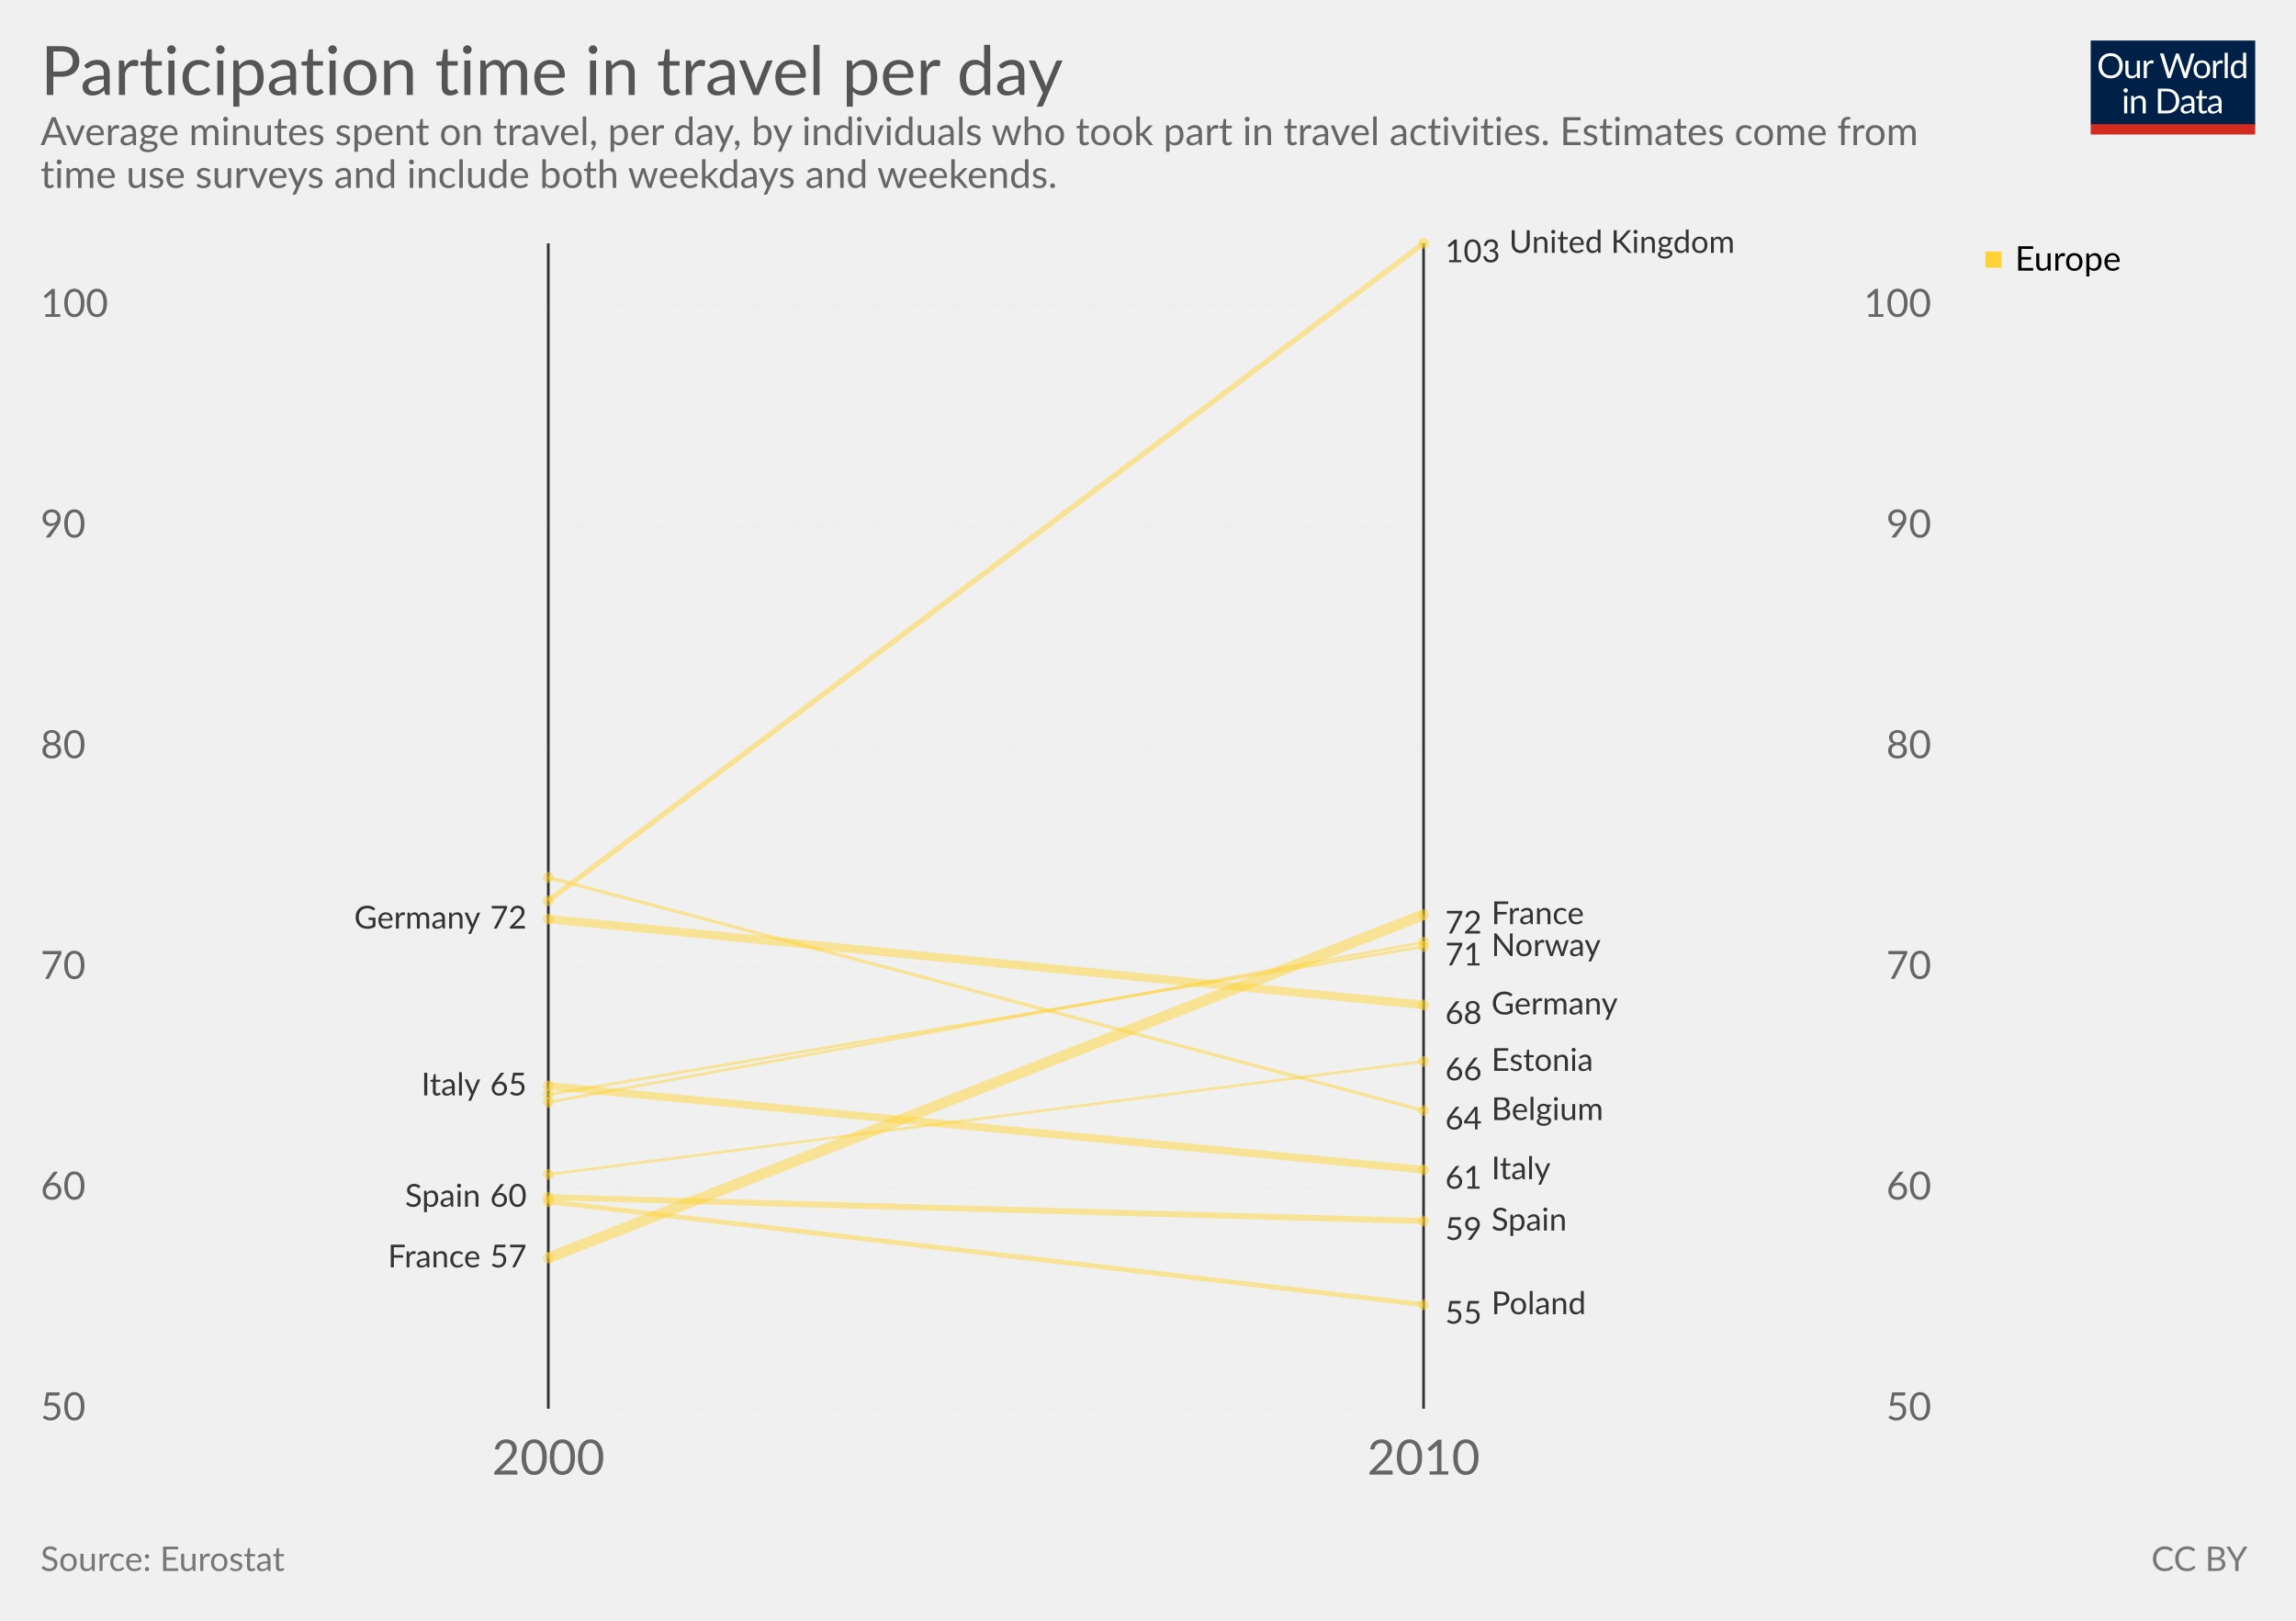
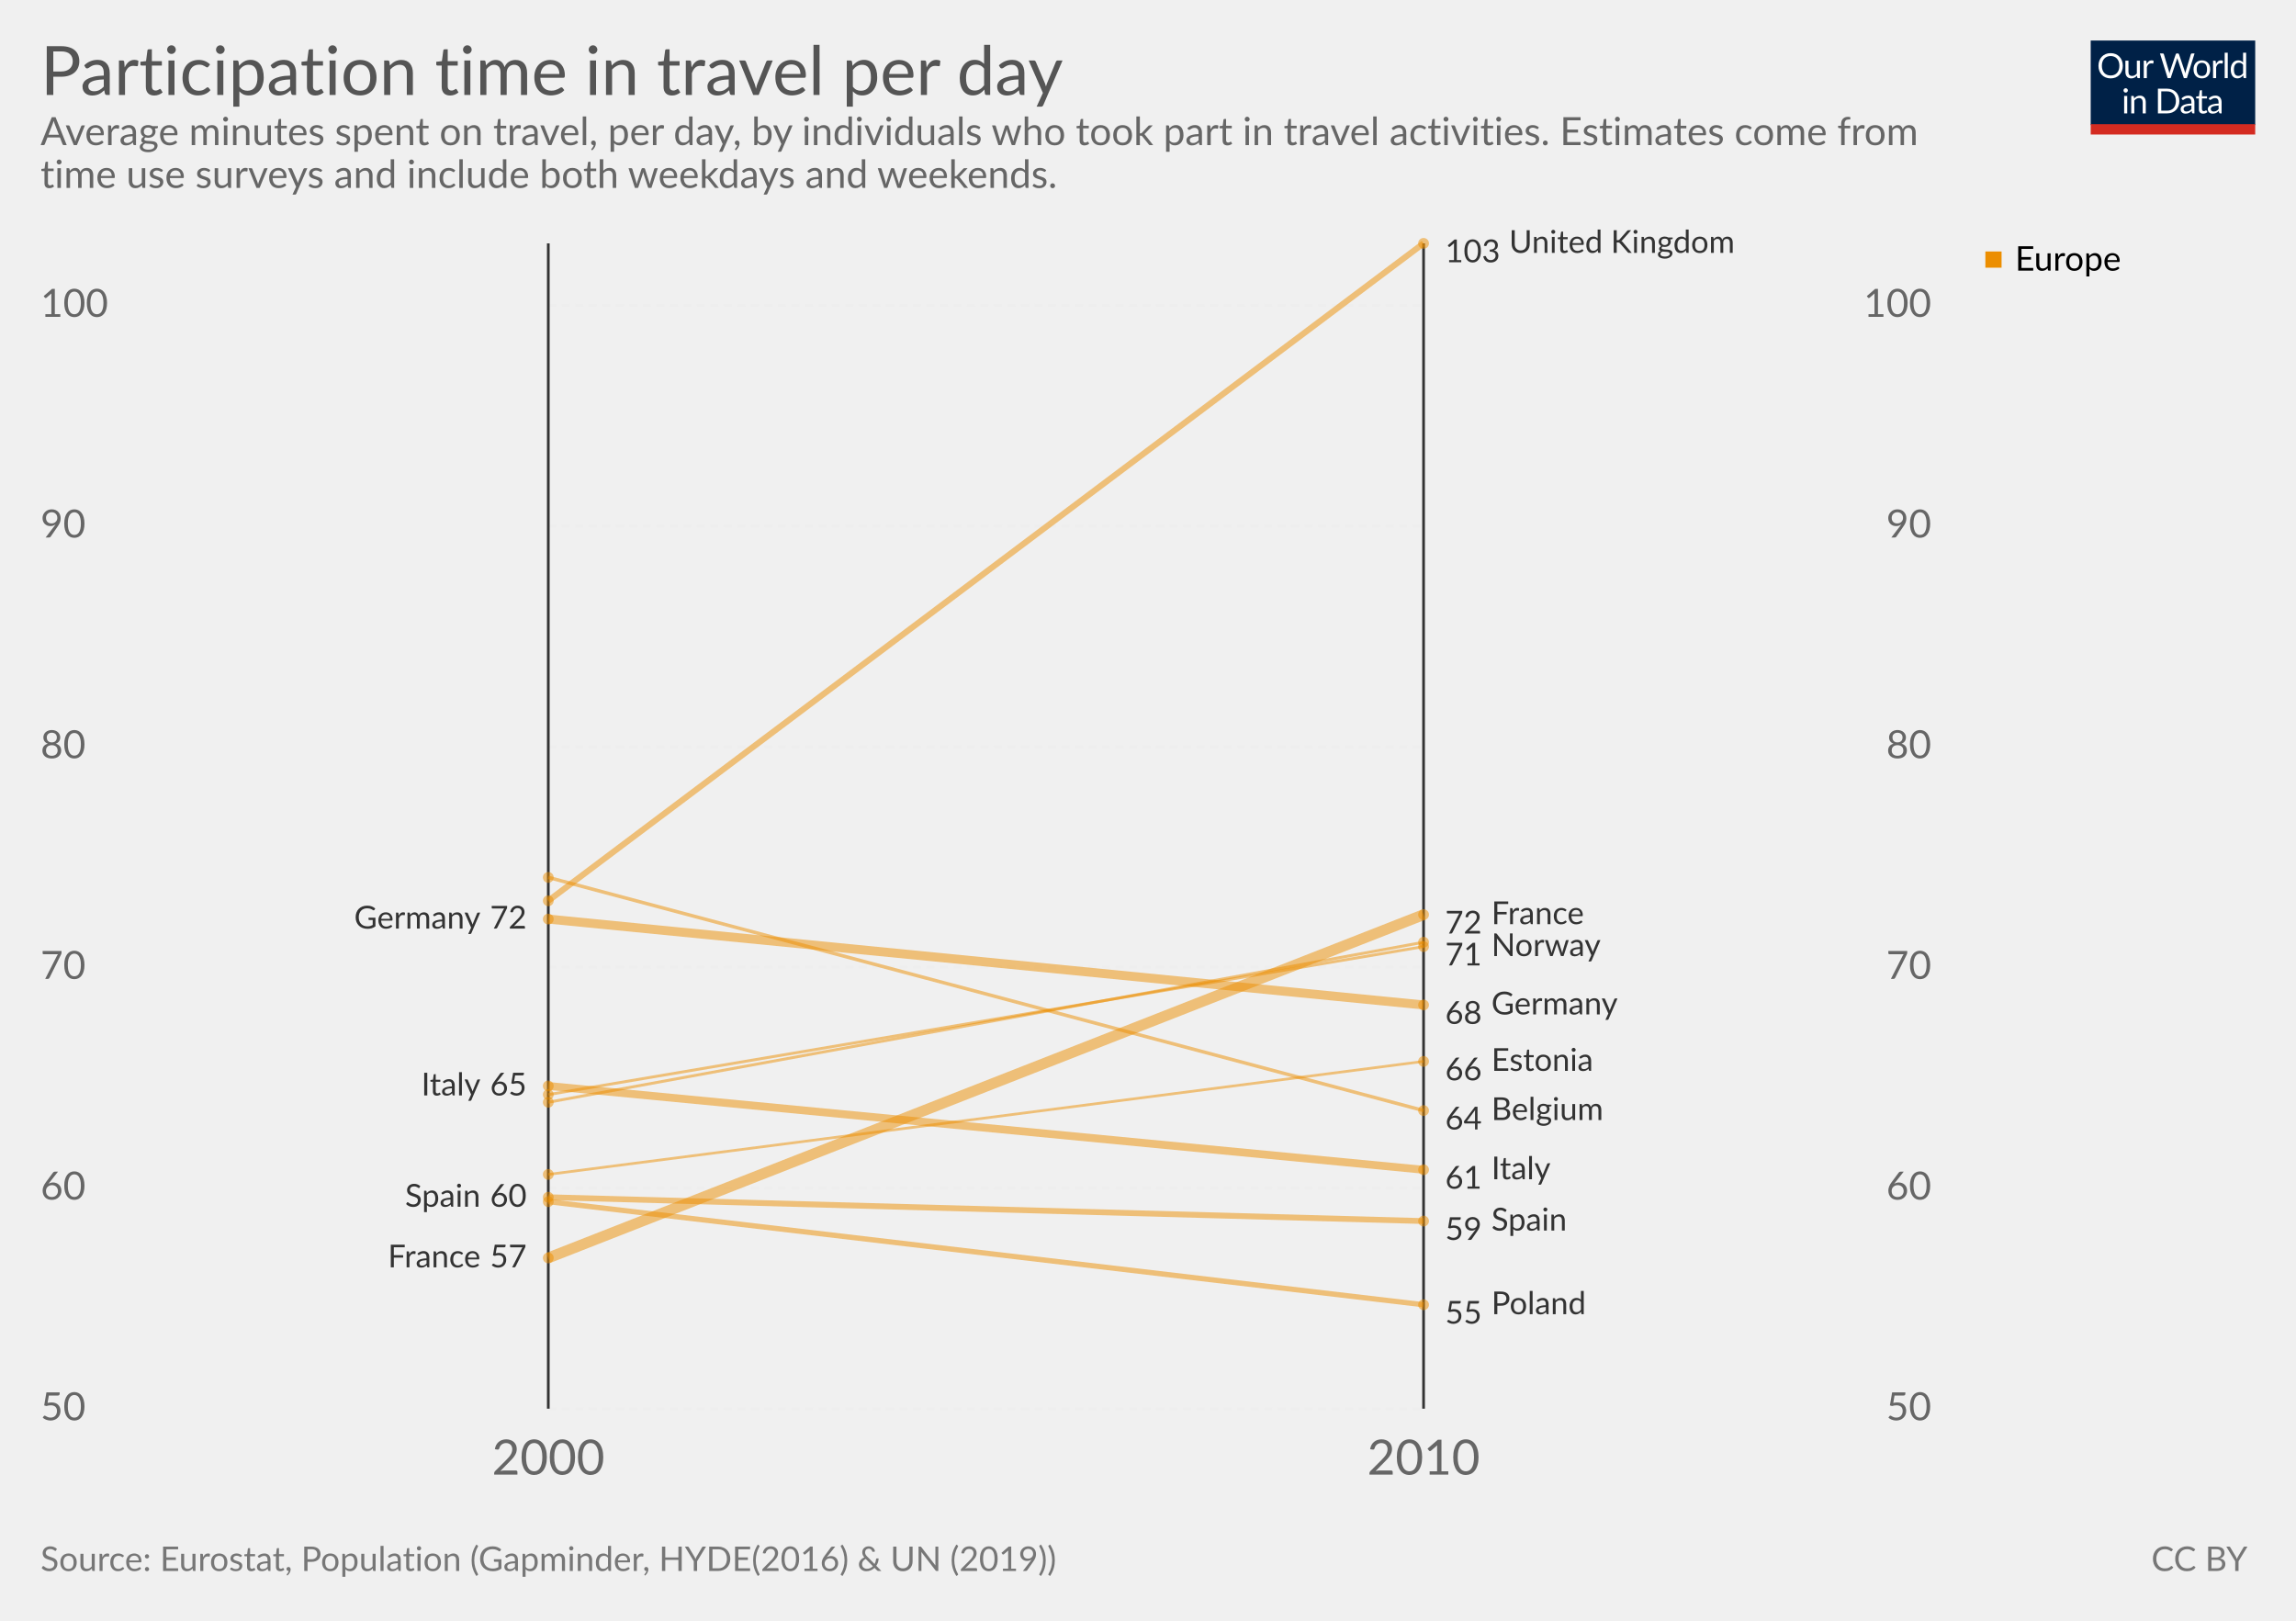
<svg xmlns="http://www.w3.org/2000/svg" version="1.1" style="font-family:Lato, 'Helvetica Neue', Helvetica, Arial, sans-serif;font-size:18px;background-color:white;text-rendering:optimizeLegibility;-webkit-font-smoothing:antialiased" width="850" height="600">
  <g class="HeaderView">
    <g transform="translate(774, 15) scale(0.29)">
      <svg width="210" height="120" viewBox="0 0 210 120" fill="none">
        <g clip-path="url(#clip0)">
          <path d="M0 0H210V107.89H0V0Z" fill="#002147" />
          <path d="M40.979 32.248C40.979 34.609 40.605 36.78 39.857 38.76C39.109 40.725 38.053 42.419 36.689 43.842C35.325 45.265 33.682 46.372 31.761 47.164C29.854 47.941 27.742 48.33 25.425 48.33C23.107 48.33 20.995 47.941 19.089 47.164C17.182 46.372 15.547 45.265 14.183 43.842C12.819 42.419 11.763 40.725 11.015 38.76C10.267 36.78 9.893 34.609 9.893 32.248C9.893 29.887 10.267 27.723 11.015 25.758C11.763 23.778 12.819 22.077 14.183 20.654C15.547 19.217 17.182 18.102 19.089 17.31C20.995 16.518 23.107 16.122 25.425 16.122C27.742 16.122 29.854 16.518 31.761 17.31C33.682 18.102 35.325 19.217 36.689 20.654C38.053 22.077 39.109 23.778 39.857 25.758C40.605 27.723 40.979 29.887 40.979 32.248ZM36.601 32.248C36.601 30.312 36.337 28.574 35.809 27.034C35.281 25.494 34.533 24.196 33.565 23.14C32.597 22.069 31.423 21.248 30.045 20.676C28.666 20.104 27.126 19.818 25.425 19.818C23.738 19.818 22.205 20.104 20.827 20.676C19.448 21.248 18.267 22.069 17.285 23.14C16.317 24.196 15.569 25.494 15.041 27.034C14.513 28.574 14.249 30.312 14.249 32.248C14.249 34.184 14.513 35.922 15.041 37.462C15.569 38.987 16.317 40.285 17.285 41.356C18.267 42.412 19.448 43.226 20.827 43.798C22.205 44.355 23.738 44.634 25.425 44.634C27.126 44.634 28.666 44.355 30.045 43.798C31.423 43.226 32.597 42.412 33.565 41.356C34.533 40.285 35.281 38.987 35.809 37.462C36.337 35.922 36.601 34.184 36.601 32.248ZM62.823 25.714V48H60.491C59.934 48 59.582 47.729 59.435 47.186L59.127 44.788C58.159 45.859 57.074 46.724 55.871 47.384C54.669 48.029 53.29 48.352 51.735 48.352C50.518 48.352 49.44 48.154 48.501 47.758C47.577 47.347 46.8 46.775 46.169 46.042C45.539 45.309 45.062 44.421 44.739 43.38C44.431 42.339 44.277 41.187 44.277 39.926V25.714H48.193V39.926C48.193 41.613 48.575 42.918 49.337 43.842C50.115 44.766 51.295 45.228 52.879 45.228C54.038 45.228 55.116 44.957 56.113 44.414C57.125 43.857 58.057 43.094 58.907 42.126V25.714H62.823ZM71.43 30.18C72.135 28.655 73 27.467 74.027 26.616C75.053 25.751 76.307 25.318 77.789 25.318C78.258 25.318 78.705 25.369 79.131 25.472C79.571 25.575 79.959 25.736 80.297 25.956L80.011 28.882C79.923 29.249 79.703 29.432 79.351 29.432C79.145 29.432 78.845 29.388 78.449 29.3C78.053 29.212 77.605 29.168 77.107 29.168C76.403 29.168 75.772 29.271 75.215 29.476C74.672 29.681 74.181 29.989 73.741 30.4C73.315 30.796 72.927 31.295 72.575 31.896C72.237 32.483 71.929 33.157 71.651 33.92V48H67.713V25.714H69.957C70.382 25.714 70.675 25.795 70.837 25.956C70.998 26.117 71.108 26.396 71.167 26.792L71.43 30.18ZM132.589 16.474L122.755 48H118.927L110.941 23.954C110.867 23.719 110.794 23.47 110.721 23.206C110.662 22.942 110.596 22.663 110.523 22.37C110.449 22.663 110.376 22.942 110.303 23.206C110.23 23.47 110.156 23.719 110.083 23.954L102.053 48H98.225L88.391 16.474H91.933C92.314 16.474 92.629 16.569 92.879 16.76C93.143 16.951 93.311 17.193 93.385 17.486L99.897 39.398C99.999 39.794 100.095 40.219 100.183 40.674C100.285 41.129 100.381 41.613 100.469 42.126C100.571 41.613 100.674 41.129 100.777 40.674C100.894 40.205 101.019 39.779 101.151 39.398L108.565 17.486C108.653 17.237 108.821 17.009 109.071 16.804C109.335 16.584 109.65 16.474 110.017 16.474H111.249C111.63 16.474 111.938 16.569 112.173 16.76C112.407 16.951 112.583 17.193 112.701 17.486L120.093 39.398C120.225 39.779 120.342 40.19 120.445 40.63C120.562 41.07 120.672 41.532 120.775 42.016C120.848 41.532 120.929 41.07 121.017 40.63C121.105 40.19 121.2 39.779 121.303 39.398L127.837 17.486C127.91 17.222 128.072 16.987 128.321 16.782C128.585 16.577 128.9 16.474 129.267 16.474H132.589ZM141.94 25.362C143.568 25.362 145.034 25.633 146.34 26.176C147.645 26.719 148.76 27.489 149.684 28.486C150.608 29.483 151.312 30.693 151.796 32.116C152.294 33.524 152.544 35.101 152.544 36.846C152.544 38.606 152.294 40.19 151.796 41.598C151.312 43.006 150.608 44.209 149.684 45.206C148.76 46.203 147.645 46.973 146.34 47.516C145.034 48.044 143.568 48.308 141.94 48.308C140.297 48.308 138.816 48.044 137.496 47.516C136.19 46.973 135.076 46.203 134.152 45.206C133.228 44.209 132.516 43.006 132.018 41.598C131.534 40.19 131.292 38.606 131.292 36.846C131.292 35.101 131.534 33.524 132.018 32.116C132.516 30.693 133.228 29.483 134.152 28.486C135.076 27.489 136.19 26.719 137.496 26.176C138.816 25.633 140.297 25.362 141.94 25.362ZM141.94 45.25C144.14 45.25 145.782 44.517 146.868 43.05C147.953 41.569 148.496 39.508 148.496 36.868C148.496 34.213 147.953 32.145 146.868 30.664C145.782 29.183 144.14 28.442 141.94 28.442C140.825 28.442 139.85 28.633 139.014 29.014C138.192 29.395 137.503 29.945 136.946 30.664C136.403 31.383 135.992 32.27 135.714 33.326C135.45 34.367 135.318 35.548 135.318 36.868C135.318 39.508 135.86 41.569 136.946 43.05C138.046 44.517 139.71 45.25 141.94 45.25ZM159.908 30.18C160.612 28.655 161.478 27.467 162.504 26.616C163.531 25.751 164.785 25.318 166.266 25.318C166.736 25.318 167.183 25.369 167.608 25.472C168.048 25.575 168.437 25.736 168.774 25.956L168.488 28.882C168.4 29.249 168.18 29.432 167.828 29.432C167.623 29.432 167.322 29.388 166.926 29.3C166.53 29.212 166.083 29.168 165.584 29.168C164.88 29.168 164.25 29.271 163.692 29.476C163.15 29.681 162.658 29.989 162.218 30.4C161.793 30.796 161.404 31.295 161.052 31.896C160.715 32.483 160.407 33.157 160.128 33.92V48H156.19V25.714H158.434C158.86 25.714 159.153 25.795 159.314 25.956C159.476 26.117 159.586 26.396 159.644 26.792L159.908 30.18ZM174.946 15.594V48H171.03V15.594H174.946ZM194.496 31.016C193.763 30.033 192.971 29.351 192.12 28.97C191.269 28.574 190.316 28.376 189.26 28.376C187.192 28.376 185.601 29.117 184.486 30.598C183.371 32.079 182.814 34.191 182.814 36.934C182.814 38.386 182.939 39.633 183.188 40.674C183.437 41.701 183.804 42.551 184.288 43.226C184.772 43.886 185.366 44.37 186.07 44.678C186.774 44.986 187.573 45.14 188.468 45.14C189.759 45.14 190.881 44.847 191.834 44.26C192.802 43.673 193.689 42.845 194.496 41.774V31.016ZM198.412 15.594V48H196.08C195.523 48 195.171 47.729 195.024 47.186L194.672 44.48C193.719 45.624 192.633 46.548 191.416 47.252C190.199 47.956 188.791 48.308 187.192 48.308C185.916 48.308 184.757 48.066 183.716 47.582C182.675 47.083 181.787 46.357 181.054 45.404C180.321 44.451 179.756 43.263 179.36 41.84C178.964 40.417 178.766 38.782 178.766 36.934C178.766 35.291 178.986 33.766 179.426 32.358C179.866 30.935 180.497 29.703 181.318 28.662C182.139 27.621 183.144 26.807 184.332 26.22C185.535 25.619 186.884 25.318 188.38 25.318C189.744 25.318 190.91 25.553 191.878 26.022C192.861 26.477 193.733 27.115 194.496 27.936V15.594H198.412ZM46.614 70.714V93H42.698V70.714H46.614ZM47.45 63.718C47.45 64.099 47.369 64.459 47.208 64.796C47.061 65.119 46.856 65.412 46.592 65.676C46.343 65.925 46.042 66.123 45.69 66.27C45.352 66.417 44.993 66.49 44.612 66.49C44.23 66.49 43.871 66.417 43.534 66.27C43.211 66.123 42.925 65.925 42.676 65.676C42.426 65.412 42.228 65.119 42.082 64.796C41.935 64.459 41.862 64.099 41.862 63.718C41.862 63.337 41.935 62.977 42.082 62.64C42.228 62.288 42.426 61.987 42.676 61.738C42.925 61.474 43.211 61.269 43.534 61.122C43.871 60.975 44.23 60.902 44.612 60.902C44.993 60.902 45.352 60.975 45.69 61.122C46.042 61.269 46.343 61.474 46.592 61.738C46.856 61.987 47.061 62.288 47.208 62.64C47.369 62.977 47.45 63.337 47.45 63.718ZM55.424 73.948C55.908 73.405 56.422 72.914 56.964 72.474C57.507 72.034 58.079 71.66 58.68 71.352C59.296 71.029 59.941 70.787 60.616 70.626C61.306 70.45 62.046 70.362 62.838 70.362C64.055 70.362 65.126 70.567 66.05 70.978C66.989 71.374 67.766 71.946 68.382 72.694C69.013 73.427 69.49 74.315 69.812 75.356C70.135 76.397 70.296 77.549 70.296 78.81V93H66.358V78.81C66.358 77.123 65.969 75.818 65.192 74.894C64.43 73.955 63.264 73.486 61.694 73.486C60.535 73.486 59.45 73.765 58.438 74.322C57.441 74.879 56.517 75.635 55.666 76.588V93H51.728V70.714H54.082C54.639 70.714 54.984 70.985 55.116 71.528L55.424 73.948ZM113.129 77.248C113.129 79.609 112.755 81.758 112.007 83.694C111.259 85.63 110.203 87.287 108.839 88.666C107.475 90.045 105.832 91.115 103.911 91.878C102.004 92.626 99.892 93 97.575 93H85.805V61.474H97.575C99.892 61.474 102.004 61.855 103.911 62.618C105.832 63.366 107.475 64.437 108.839 65.83C110.203 67.209 111.259 68.866 112.007 70.802C112.755 72.738 113.129 74.887 113.129 77.248ZM108.751 77.248C108.751 75.312 108.487 73.581 107.959 72.056C107.431 70.531 106.683 69.24 105.715 68.184C104.747 67.128 103.574 66.321 102.195 65.764C100.816 65.207 99.276 64.928 97.575 64.928H90.073V89.546H97.575C99.276 89.546 100.816 89.267 102.195 88.71C103.574 88.153 104.747 87.353 105.715 86.312C106.683 85.256 107.431 83.965 107.959 82.44C108.487 80.915 108.751 79.184 108.751 77.248ZM128.553 82.968C126.749 83.027 125.209 83.173 123.933 83.408C122.672 83.628 121.638 83.921 120.831 84.288C120.039 84.655 119.46 85.087 119.093 85.586C118.741 86.085 118.565 86.642 118.565 87.258C118.565 87.845 118.661 88.351 118.851 88.776C119.042 89.201 119.299 89.553 119.621 89.832C119.959 90.096 120.347 90.294 120.787 90.426C121.242 90.543 121.726 90.602 122.239 90.602C122.929 90.602 123.559 90.536 124.131 90.404C124.703 90.257 125.239 90.052 125.737 89.788C126.251 89.524 126.735 89.209 127.189 88.842C127.659 88.475 128.113 88.057 128.553 87.588V82.968ZM115.903 73.86C117.135 72.672 118.463 71.785 119.885 71.198C121.308 70.611 122.885 70.318 124.615 70.318C125.862 70.318 126.969 70.523 127.937 70.934C128.905 71.345 129.719 71.917 130.379 72.65C131.039 73.383 131.538 74.271 131.875 75.312C132.213 76.353 132.381 77.497 132.381 78.744V93H130.643C130.262 93 129.969 92.941 129.763 92.824C129.558 92.692 129.397 92.443 129.279 92.076L128.839 89.964C128.253 90.507 127.681 90.991 127.123 91.416C126.566 91.827 125.979 92.179 125.363 92.472C124.747 92.751 124.087 92.963 123.383 93.11C122.694 93.271 121.924 93.352 121.073 93.352C120.208 93.352 119.394 93.235 118.631 93C117.869 92.751 117.201 92.384 116.629 91.9C116.072 91.416 115.625 90.807 115.287 90.074C114.965 89.326 114.803 88.446 114.803 87.434C114.803 86.554 115.045 85.711 115.529 84.904C116.013 84.083 116.798 83.357 117.883 82.726C118.969 82.095 120.384 81.582 122.129 81.186C123.875 80.775 126.016 80.541 128.553 80.482V78.744C128.553 77.013 128.179 75.708 127.431 74.828C126.683 73.933 125.591 73.486 124.153 73.486C123.185 73.486 122.371 73.611 121.711 73.86C121.066 74.095 120.501 74.366 120.017 74.674C119.548 74.967 119.137 75.239 118.785 75.488C118.448 75.723 118.111 75.84 117.773 75.84C117.509 75.84 117.282 75.774 117.091 75.642C116.901 75.495 116.739 75.319 116.607 75.114L115.903 73.86ZM143.568 93.352C141.808 93.352 140.451 92.861 139.498 91.878C138.559 90.895 138.09 89.48 138.09 87.632V73.992H135.406C135.171 73.992 134.973 73.926 134.812 73.794C134.65 73.647 134.57 73.427 134.57 73.134V71.572L138.222 71.11L139.124 64.224C139.168 64.004 139.263 63.828 139.41 63.696C139.571 63.549 139.776 63.476 140.026 63.476H142.006V71.154H148.452V73.992H142.006V87.368C142.006 88.307 142.233 89.003 142.688 89.458C143.142 89.913 143.729 90.14 144.448 90.14C144.858 90.14 145.21 90.089 145.504 89.986C145.812 89.869 146.076 89.744 146.296 89.612C146.516 89.48 146.699 89.363 146.846 89.26C147.007 89.143 147.146 89.084 147.264 89.084C147.469 89.084 147.652 89.209 147.814 89.458L148.958 91.328C148.283 91.959 147.469 92.457 146.516 92.824C145.562 93.176 144.58 93.352 143.568 93.352ZM163.253 82.968C161.449 83.027 159.909 83.173 158.633 83.408C157.372 83.628 156.338 83.921 155.531 84.288C154.739 84.655 154.16 85.087 153.793 85.586C153.441 86.085 153.265 86.642 153.265 87.258C153.265 87.845 153.36 88.351 153.551 88.776C153.742 89.201 153.998 89.553 154.321 89.832C154.658 90.096 155.047 90.294 155.487 90.426C155.942 90.543 156.426 90.602 156.939 90.602C157.628 90.602 158.259 90.536 158.831 90.404C159.403 90.257 159.938 90.052 160.437 89.788C160.95 89.524 161.434 89.209 161.889 88.842C162.358 88.475 162.813 88.057 163.253 87.588V82.968ZM150.603 73.86C151.835 72.672 153.162 71.785 154.585 71.198C156.008 70.611 157.584 70.318 159.315 70.318C160.562 70.318 161.669 70.523 162.637 70.934C163.605 71.345 164.419 71.917 165.079 72.65C165.739 73.383 166.238 74.271 166.575 75.312C166.912 76.353 167.081 77.497 167.081 78.744V93H165.343C164.962 93 164.668 92.941 164.463 92.824C164.258 92.692 164.096 92.443 163.979 92.076L163.539 89.964C162.952 90.507 162.38 90.991 161.823 91.416C161.266 91.827 160.679 92.179 160.063 92.472C159.447 92.751 158.787 92.963 158.083 93.11C157.394 93.271 156.624 93.352 155.773 93.352C154.908 93.352 154.094 93.235 153.331 93C152.568 92.751 151.901 92.384 151.329 91.9C150.772 91.416 150.324 90.807 149.987 90.074C149.664 89.326 149.503 88.446 149.503 87.434C149.503 86.554 149.745 85.711 150.229 84.904C150.713 84.083 151.498 83.357 152.583 82.726C153.668 82.095 155.084 81.582 156.829 81.186C158.574 80.775 160.716 80.541 163.253 80.482V78.744C163.253 77.013 162.879 75.708 162.131 74.828C161.383 73.933 160.29 73.486 158.853 73.486C157.885 73.486 157.071 73.611 156.411 73.86C155.766 74.095 155.201 74.366 154.717 74.674C154.248 74.967 153.837 75.239 153.485 75.488C153.148 75.723 152.81 75.84 152.473 75.84C152.209 75.84 151.982 75.774 151.791 75.642C151.6 75.495 151.439 75.319 151.307 75.114L150.603 73.86Z" fill="white" />
          <rect y="106.789" width="210" height="13.211" fill="#D42B21" />
        </g>
        <defs>
          <clipPath id="clip0">
            <rect width="210" height="120" fill="white" />
          </clipPath>
        </defs>
      </svg>
    </g>
    <a href="https://ourworldindata.org/grapher/participation-time-in-travel" target="_blank">
      <text font-size="25.20" x="15.0" y="35.2" fill="#555">
        <tspan x="15" y="35.16">Participation time in travel per day</tspan>
      </text>
    </a>
    <text font-size="14.40" x="15.0" y="53.7" fill="#666">
      <tspan x="15" y="53.72">Average minutes spent on travel, per day, by individuals who took part in travel activities.  Estimates come from</tspan>
      <tspan x="15" y="69.56">time use surveys and include both weekdays and weekends.</tspan>
    </text>
  </g>
  <g>
    <g class="LabelledSlopes">
-       <rect x="15" y="90.1" width="700" height="481.4" fill="rgba(0,0,0,0)" opacity="0" />
+       <rect x="15" y="90.1" width="700" height="481.4" fill="rgba(255,255,255,0)" opacity="0" />
      <g class="gridlines">
        <line x1="202.984" y1="521.5" x2="527.016" y2="521.5" stroke="#eee" stroke-dasharray="3,2" />
        <line x1="202.984" y1="439.804" x2="527.016" y2="439.804" stroke="#eee" stroke-dasharray="3,2" />
        <line x1="202.984" y1="358.108" x2="527.016" y2="358.108" stroke="#eee" stroke-dasharray="3,2" />
        <line x1="202.984" y1="276.412" x2="527.016" y2="276.412" stroke="#eee" stroke-dasharray="3,2" />
        <line x1="202.984" y1="194.715" x2="527.016" y2="194.715" stroke="#eee" stroke-dasharray="3,2" />
        <line x1="202.984" y1="113.019" x2="527.016" y2="113.019" stroke="#eee" stroke-dasharray="3,2" />
      </g>
      <g class="axis" font-size="0.8em">
        <text x="15" y="521.5" fill="#666" dominant-baseline="middle" text-anchor="start">50</text>
        <text x="15" y="439.804" fill="#666" dominant-baseline="middle" text-anchor="start">60</text>
        <text x="15" y="358.108" fill="#666" dominant-baseline="middle" text-anchor="start">70</text>
        <text x="15" y="276.412" fill="#666" dominant-baseline="middle" text-anchor="start">80</text>
        <text x="15" y="194.715" fill="#666" dominant-baseline="middle" text-anchor="start">90</text>
        <text x="15" y="113.019" fill="#666" dominant-baseline="middle" text-anchor="start">100</text>
      </g>
      <g class="axis" font-size="0.8em">
        <text x="715" y="521.5" fill="#666" dominant-baseline="middle" text-anchor="end">50</text>
        <text x="715" y="439.804" fill="#666" dominant-baseline="middle" text-anchor="end">60</text>
        <text x="715" y="358.108" fill="#666" dominant-baseline="middle" text-anchor="end">70</text>
        <text x="715" y="276.412" fill="#666" dominant-baseline="middle" text-anchor="end">80</text>
        <text x="715" y="194.715" fill="#666" dominant-baseline="middle" text-anchor="end">90</text>
        <text x="715" y="113.019" fill="#666" dominant-baseline="middle" text-anchor="end">100</text>
      </g>
      <line x1="202.984" y1="521.5" x2="202.984" y2="90.1" stroke="#333" />
      <line x1="527.016" y1="521.5" x2="527.016" y2="90.1" stroke="#333" />
      <text x="202.984" y="545.9" text-anchor="middle" fill="#666" font-size="18">2000</text>
      <text x="527.016" y="545.9" text-anchor="middle" fill="#666" font-size="18">2010</text>
      <g class="slopes">
        <g class="slope">
-           <circle cx="202.984" cy="434.771" r="2" fill="#ffd336" opacity="0.5" />
-           <line x1="202.984" y1="434.771" x2="527.016" y2="392.93" stroke="#ffd336" stroke-width="1" opacity="0.5" />
-           <circle cx="527.016" cy="392.93" r="2" fill="#ffd336" opacity="0.5" />
+           <circle cx="202.984" cy="434.771" r="2" fill="#ec8e00" opacity="0.5" />
+           <line x1="202.984" y1="434.771" x2="527.016" y2="392.93" stroke="#ec8e00" stroke-width="1" opacity="0.5" />
+           <circle cx="527.016" cy="392.93" r="2" fill="#ec8e00" opacity="0.5" />
          <text x="535.016" y="396.44" dominant-baseline="middle" font-size="11.7" fill="#333">66</text>
          <text font-size="11.70" x="552.1" y="396.4" fill="#333">
            <tspan x="552.12" y="396.44">Estonia</tspan>
          </text>
        </g>
        <g class="slope">
-           <circle cx="202.984" cy="408.059" r="2" fill="#ffd336" opacity="0.5" />
-           <line x1="202.984" y1="408.059" x2="527.016" y2="348.813" stroke="#ffd336" stroke-width="1.009" opacity="0.5" />
-           <circle cx="527.016" cy="348.813" r="2" fill="#ffd336" opacity="0.5" />
-         </g>
-         <g class="slope">
-           <circle cx="202.984" cy="405.227" r="2" fill="#ffd336" opacity="0.5" />
-           <line x1="202.984" y1="405.227" x2="527.016" y2="350.432" stroke="#ffd336" stroke-width="1.024" opacity="0.5" />
-           <circle cx="527.016" cy="350.432" r="2" fill="#ffd336" opacity="0.5" />
+           <circle cx="202.984" cy="405.227" r="2" fill="#ec8e00" opacity="0.5" />
+           <line x1="202.984" y1="405.227" x2="527.016" y2="350.432" stroke="#ec8e00" stroke-width="1.055" opacity="0.5" />
+           <circle cx="527.016" cy="350.432" r="2" fill="#ec8e00" opacity="0.5" />
          <text x="535.016" y="353.942" dominant-baseline="middle" font-size="11.7" fill="#333">71</text>
          <text font-size="11.70" x="552.1" y="353.9" fill="#333">
            <tspan x="552.12" y="353.942">Norway</tspan>
          </text>
        </g>
        <g class="slope">
-           <circle cx="202.984" cy="324.824" r="2" fill="#ffd336" opacity="0.5" />
-           <line x1="202.984" y1="324.824" x2="527.016" y2="411.136" stroke="#ffd336" stroke-width="1.236" opacity="0.5" />
-           <circle cx="527.016" cy="411.136" r="2" fill="#ffd336" opacity="0.5" />
+           <circle cx="202.984" cy="408.059" r="2" fill="#ec8e00" opacity="0.5" />
+           <line x1="202.984" y1="408.059" x2="527.016" y2="348.813" stroke="#ec8e00" stroke-width="1.067" opacity="0.5" />
+           <circle cx="527.016" cy="348.813" r="2" fill="#ec8e00" opacity="0.5" />
+         </g>
+         <g class="slope">
+           <circle cx="202.984" cy="324.824" r="2" fill="#ec8e00" opacity="0.5" />
+           <line x1="202.984" y1="324.824" x2="527.016" y2="411.136" stroke="#ec8e00" stroke-width="1.29" opacity="0.5" />
+           <circle cx="527.016" cy="411.136" r="2" fill="#ec8e00" opacity="0.5" />
          <text x="535.016" y="414.646" dominant-baseline="middle" font-size="11.7" fill="#333">64</text>
          <text font-size="11.70" x="552.1" y="414.6" fill="#333">
            <tspan x="552.12" y="414.646">Belgium</tspan>
          </text>
        </g>
        <g class="slope">
-           <circle cx="202.984" cy="444.857" r="2" fill="#ffd336" opacity="0.5" />
-           <line x1="202.984" y1="444.857" x2="527.016" y2="483.02" stroke="#ffd336" stroke-width="1.804" opacity="0.5" />
-           <circle cx="527.016" cy="483.02" r="2" fill="#ffd336" opacity="0.5" />
+           <circle cx="202.984" cy="444.857" r="2" fill="#ec8e00" opacity="0.5" />
+           <line x1="202.984" y1="444.857" x2="527.016" y2="483.02" stroke="#ec8e00" stroke-width="1.948" opacity="0.5" />
+           <circle cx="527.016" cy="483.02" r="2" fill="#ec8e00" opacity="0.5" />
          <text x="535.016" y="486.53" dominant-baseline="middle" font-size="11.7" fill="#333">55</text>
          <text font-size="11.70" x="552.1" y="486.5" fill="#333">
            <tspan x="552.12" y="486.53">Poland</tspan>
-           </text>
-         </g>
-         <g class="slope">
-           <circle cx="202.984" cy="333.467" r="2" fill="#ffd336" opacity="0.5" />
-           <line x1="202.984" y1="333.467" x2="527.016" y2="90.1" stroke="#ffd336" stroke-width="1.975" opacity="0.5" />
-           <circle cx="527.016" cy="90.1" r="2" fill="#ffd336" opacity="0.5" />
-           <text x="535.016" y="93.61" dominant-baseline="middle" font-size="11.7" fill="#333">103</text>
-           <text font-size="11.70" x="558.7" y="93.6" fill="#333">
-             <tspan x="558.672" y="93.61">United Kingdom</tspan>
          </text>
        </g>
        <g class="slope">
          <text font-size="11.70" x="177.9" y="446.7" text-anchor="end" fill="#333">
            <tspan x="177.88" y="446.735">Spain</tspan>
          </text>
          <text x="194.984" y="446.735" text-anchor="end" font-size="11.7" fill="#333">60</text>
-           <circle cx="202.984" cy="443.225" r="2" fill="#ffd336" opacity="0.5" />
-           <line x1="202.984" y1="443.225" x2="527.016" y2="452.04" stroke="#ffd336" stroke-width="2.197" opacity="0.5" />
-           <circle cx="527.016" cy="452.04" r="2" fill="#ffd336" opacity="0.5" />
+           <circle cx="202.984" cy="443.225" r="2" fill="#ec8e00" opacity="0.5" />
+           <line x1="202.984" y1="443.225" x2="527.016" y2="452.04" stroke="#ec8e00" stroke-width="2.159" opacity="0.5" />
+           <circle cx="527.016" cy="452.04" r="2" fill="#ec8e00" opacity="0.5" />
          <text x="535.016" y="455.55" dominant-baseline="middle" font-size="11.7" fill="#333">59</text>
          <text font-size="11.70" x="552.1" y="455.6" fill="#333">
            <tspan x="552.12" y="455.55">Spain</tspan>
+           </text>
+         </g>
+         <g class="slope">
+           <circle cx="202.984" cy="333.467" r="2" fill="#ec8e00" opacity="0.5" />
+           <line x1="202.984" y1="333.467" x2="527.016" y2="90.1" stroke="#ec8e00" stroke-width="2.24" opacity="0.5" />
+           <circle cx="527.016" cy="90.1" r="2" fill="#ec8e00" opacity="0.5" />
+           <text x="535.016" y="93.61" dominant-baseline="middle" font-size="11.7" fill="#333">103</text>
+           <text font-size="11.70" x="558.7" y="93.6" fill="#333">
+             <tspan x="558.672" y="93.61">United Kingdom</tspan>
          </text>
        </g>
        <g class="slope">
          <text font-size="11.70" x="177.9" y="405.5" text-anchor="end" fill="#333">
            <tspan x="177.88" y="405.534">Italy</tspan>
          </text>
          <text x="194.984" y="405.534" text-anchor="end" font-size="11.7" fill="#333">65</text>
-           <circle cx="202.984" cy="402.024" r="2" fill="#ffd336" opacity="0.5" />
-           <line x1="202.984" y1="402.024" x2="527.016" y2="433.057" stroke="#ffd336" stroke-width="2.84" opacity="0.5" />
-           <circle cx="527.016" cy="433.057" r="2" fill="#ffd336" opacity="0.5" />
+           <circle cx="202.984" cy="402.024" r="2" fill="#ec8e00" opacity="0.5" />
+           <line x1="202.984" y1="402.024" x2="527.016" y2="433.057" stroke="#ec8e00" stroke-width="2.911" opacity="0.5" />
+           <circle cx="527.016" cy="433.057" r="2" fill="#ec8e00" opacity="0.5" />
          <text x="535.016" y="436.567" dominant-baseline="middle" font-size="11.7" fill="#333">61</text>
          <text font-size="11.70" x="552.1" y="436.6" fill="#333">
            <tspan x="552.12" y="436.567">Italy</tspan>
          </text>
        </g>
        <g class="slope">
          <text font-size="11.70" x="177.9" y="343.8" text-anchor="end" fill="#333">
            <tspan x="177.88" y="343.759">Germany</tspan>
          </text>
          <text x="194.984" y="343.759" text-anchor="end" font-size="11.7" fill="#333">72</text>
-           <circle cx="202.984" cy="340.249" r="2" fill="#ffd336" opacity="0.5" />
-           <line x1="202.984" y1="340.249" x2="527.016" y2="372.04" stroke="#ffd336" stroke-width="3.082" opacity="0.5" />
-           <circle cx="527.016" cy="372.04" r="2" fill="#ffd336" opacity="0.5" />
+           <circle cx="202.984" cy="340.249" r="2" fill="#ec8e00" opacity="0.5" />
+           <line x1="202.984" y1="340.249" x2="527.016" y2="372.04" stroke="#ec8e00" stroke-width="3.331" opacity="0.5" />
+           <circle cx="527.016" cy="372.04" r="2" fill="#ec8e00" opacity="0.5" />
          <text x="535.016" y="375.55" dominant-baseline="middle" font-size="11.7" fill="#333">68</text>
          <text font-size="11.70" x="552.1" y="375.5" fill="#333">
            <tspan x="552.12" y="375.55">Germany</tspan>
          </text>
        </g>
        <g class="slope">
          <text font-size="11.70" x="177.9" y="469.2" text-anchor="end" fill="#333">
            <tspan x="177.88" y="469.189">France</tspan>
          </text>
          <text x="194.984" y="469.189" text-anchor="end" font-size="11.7" fill="#333">57</text>
-           <circle cx="202.984" cy="465.679" r="2" fill="#ffd336" opacity="0.5" />
-           <line x1="202.984" y1="465.679" x2="527.016" y2="338.611" stroke="#ffd336" stroke-width="4" opacity="0.5" />
-           <circle cx="527.016" cy="338.611" r="2" fill="#ffd336" opacity="0.5" />
+           <circle cx="202.984" cy="465.679" r="2" fill="#ec8e00" opacity="0.5" />
+           <line x1="202.984" y1="465.679" x2="527.016" y2="338.611" stroke="#ec8e00" stroke-width="4" opacity="0.5" />
+           <circle cx="527.016" cy="338.611" r="2" fill="#ec8e00" opacity="0.5" />
          <text x="535.016" y="342.121" dominant-baseline="middle" font-size="11.7" fill="#333">72</text>
          <text font-size="11.70" x="552.1" y="342.1" fill="#333">
            <tspan x="552.12" y="342.121">France</tspan>
          </text>
        </g>
      </g>
    </g>
    <g class="ScatterColorLegend clickable" style="cursor:pointer">
      <g class="legendMark">
-         <rect x="735" y="87.6" width="51.824" height="17.6" fill="#fff" opacity="0" />,<rect x="735" y="93.1" width="6" height="6" fill="#ffd336" />,<text font-size="12.60" x="746.0" y="100.2">
+         <rect x="735" y="87.6" width="51.824" height="17.6" fill="#fff" opacity="0" />,<rect x="735" y="93.1" width="6" height="6" fill="#ec8e00" />,<text font-size="12.60" x="746.0" y="100.2">
          <tspan x="746" y="100.18">Europe</tspan>
        </text>
      </g>
    </g>
  </g>
  <g class="SourcesFooter" style="fill:#777">
    <g class="clickable" style="fill:#777">
      <text font-size="12.60" x="15.0" y="581.6">
-         <tspan x="15" y="581.58">Source: Eurostat</tspan>
+         <tspan x="15" y="581.58">Source: Eurostat, Population (Gapminder, HYDE(2016) &amp; UN (2019))</tspan>
      </text>
    </g>
    <text font-size="12.60" x="796.4" y="581.6">
      <tspan x="796.444" y="581.58">
        <a style="fill: #777;" class="cclogo" href="http://creativecommons.org/licenses/by/4.0/deed.en_US" target="_blank">CC BY</a>
      </tspan>
    </text>
  </g>
</svg>
